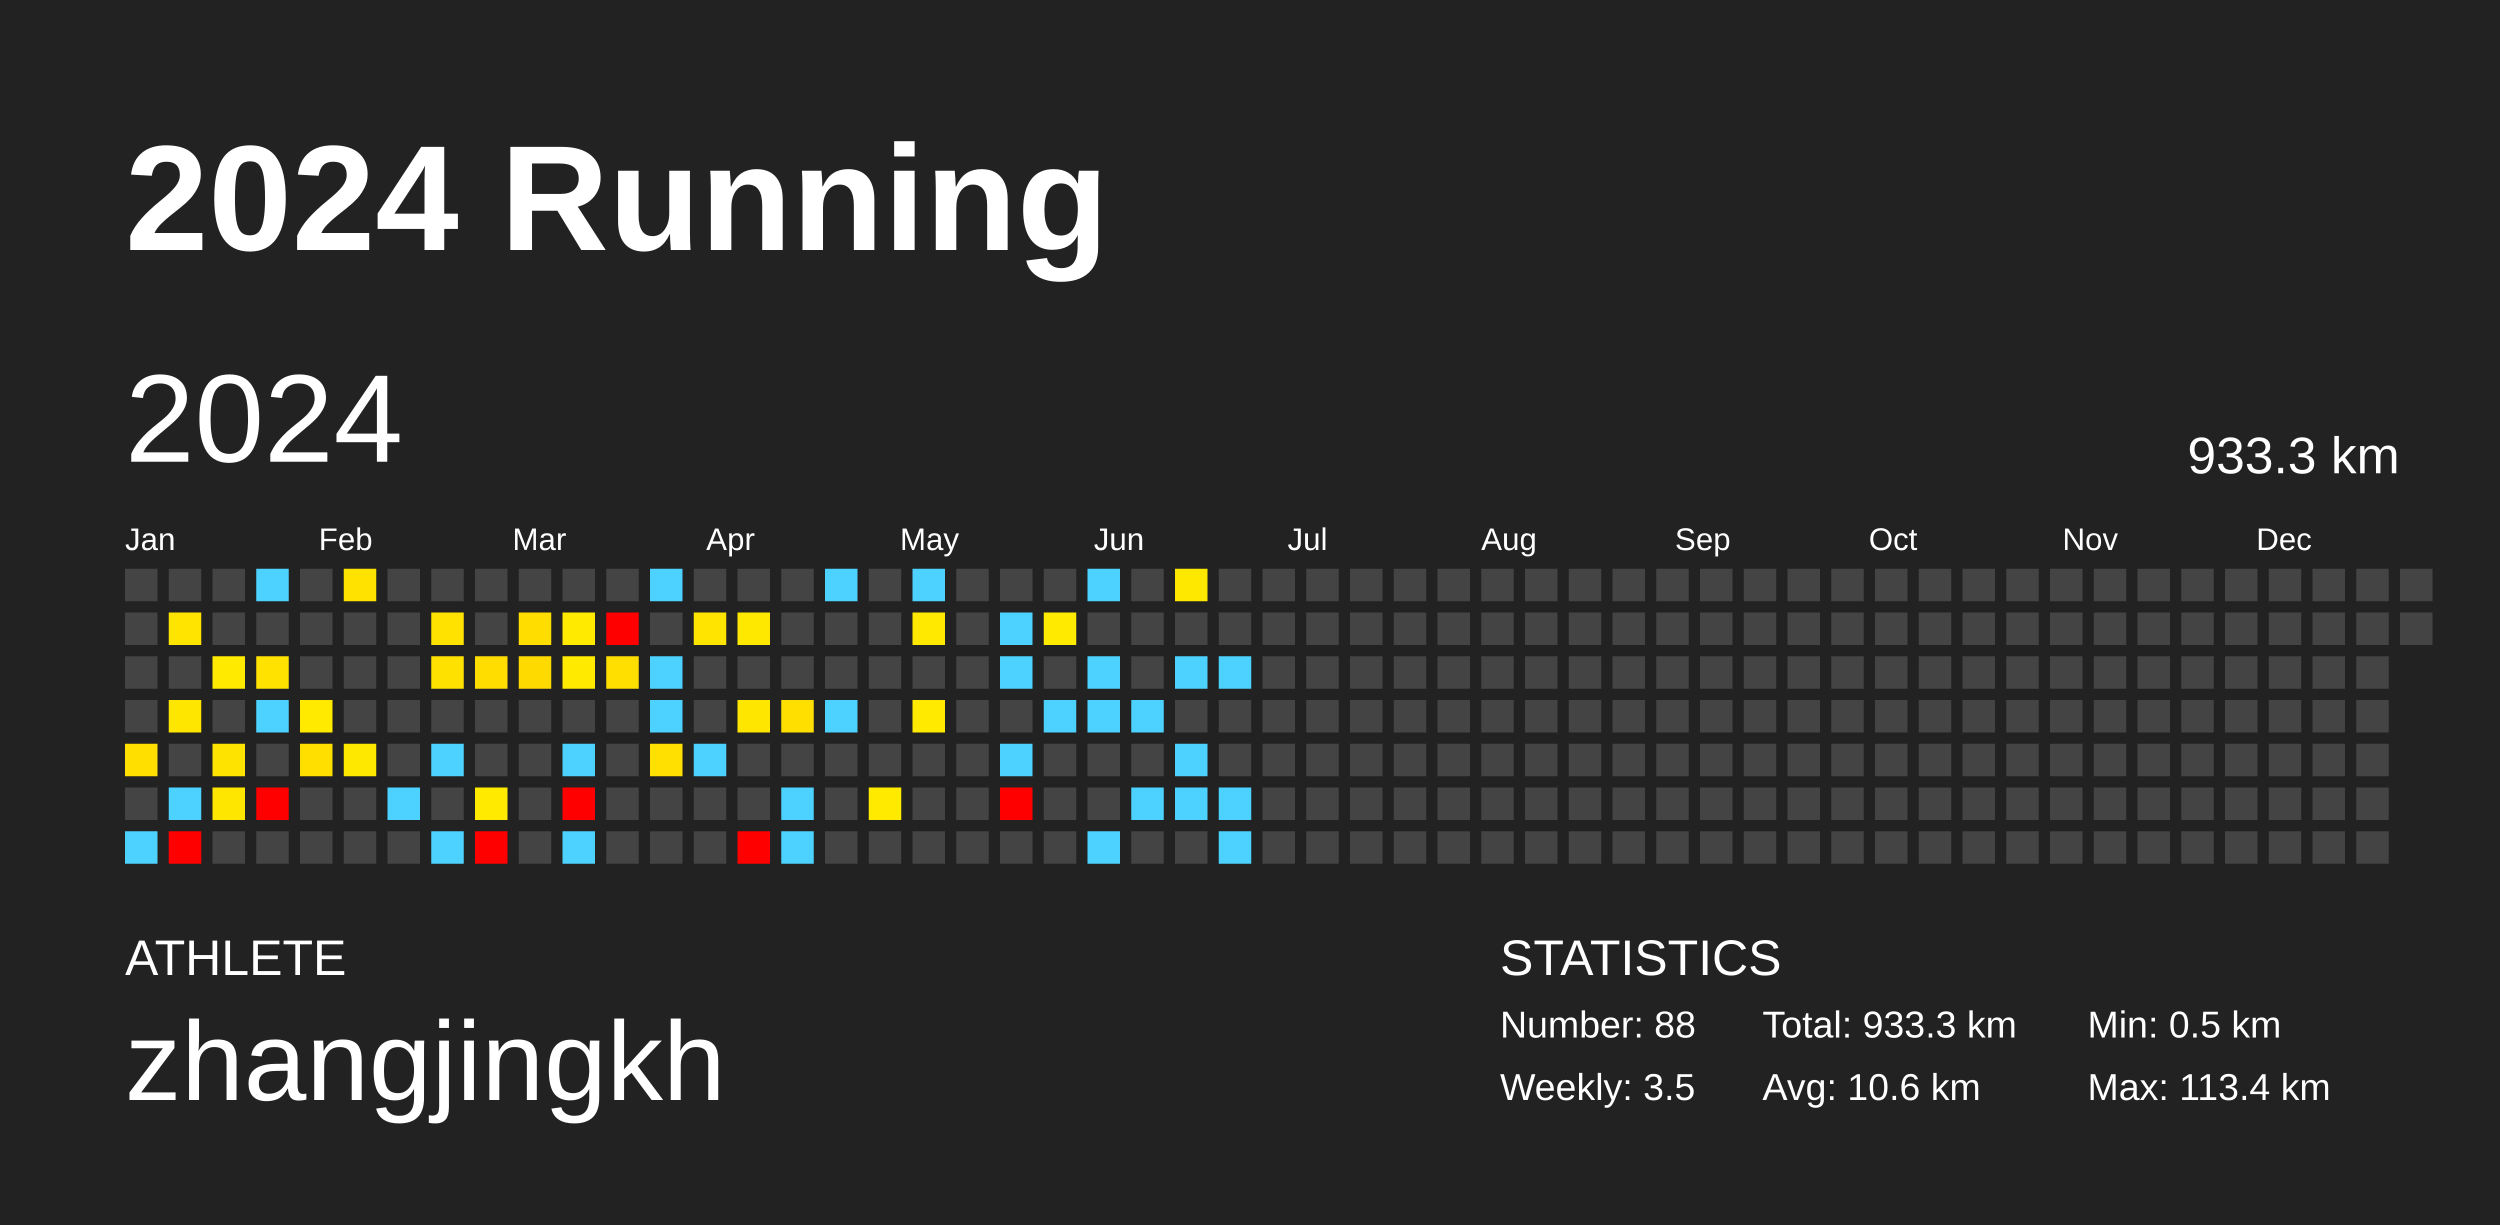
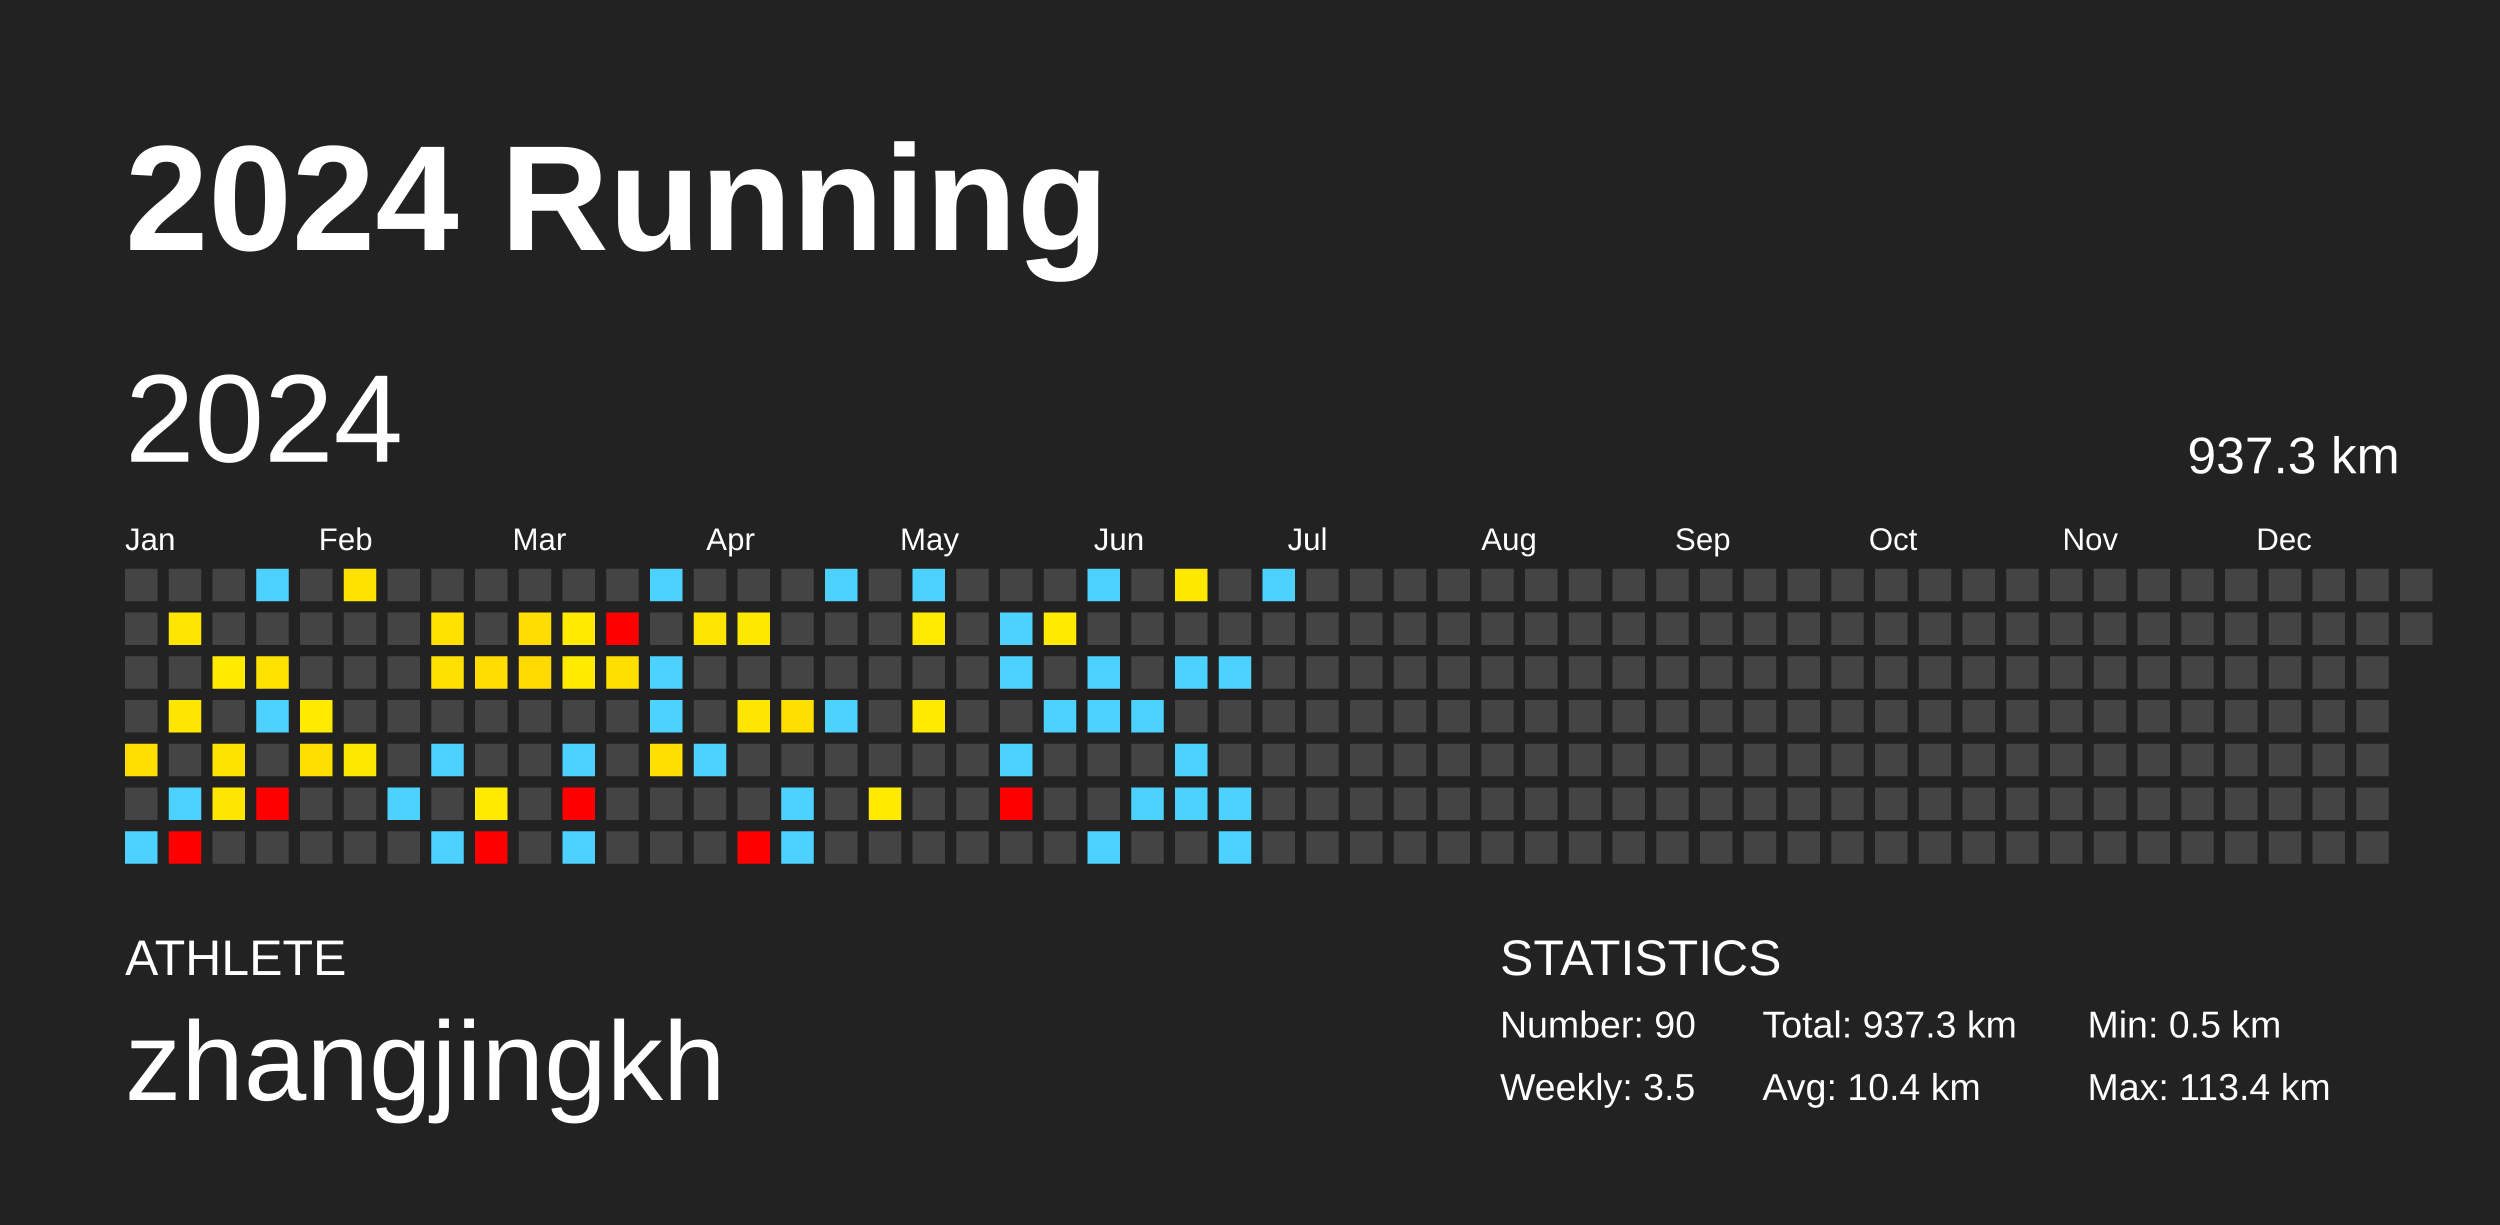
<svg xmlns="http://www.w3.org/2000/svg" baseProfile="full" height="98mm" version="1.1" viewBox="0,0,200,98" width="200mm">
  <defs />
  <rect fill="#222222" height="98" width="200" x="0" y="0" />
  <text fill="#FFFFFF" style="font-size:12px; font-family:Arial; font-weight:bold;" x="10" y="20">2024 Running</text>
  <text fill="#FFFFFF" style="font-size:4px; font-family:Arial" x="10" y="78">ATHLETE</text>
  <text fill="#FFFFFF" style="font-size:9px; font-family:Arial" x="10" y="88">zhangjingkh</text>
  <text fill="#FFFFFF" style="font-size:4px; font-family:Arial" x="120" y="78">STATISTICS</text>
-   <text fill="#FFFFFF" style="font-size:3px; font-family:Arial" x="120" y="83">Number: 88</text>
+   <text fill="#FFFFFF" style="font-size:3px; font-family:Arial" x="120" y="83">Number: 90</text>
  <text fill="#FFFFFF" style="font-size:3px; font-family:Arial" x="120" y="88">Weekly: 3.5</text>
-   <text fill="#FFFFFF" style="font-size:3px; font-family:Arial" x="141" y="83">Total: 933.3 km</text>
-   <text fill="#FFFFFF" style="font-size:3px; font-family:Arial" x="141" y="88">Avg: 10.6 km</text>
+   <text fill="#FFFFFF" style="font-size:3px; font-family:Arial" x="141" y="83">Total: 937.3 km</text>
+   <text fill="#FFFFFF" style="font-size:3px; font-family:Arial" x="141" y="88">Avg: 10.4 km</text>
  <text fill="#FFFFFF" style="font-size:3px; font-family:Arial" x="167" y="83">Min: 0.5 km</text>
  <text fill="#FFFFFF" style="font-size:3px; font-family:Arial" x="167" y="88">Max: 113.4 km</text>
  <text dominant-baseline="hanging" fill="#FFFFFF" style="font-size:10.0px; font-family:Arial;" x="10" y="30">2024</text>
-   <text dominant-baseline="hanging" fill="#FFFFFF" style="font-size:4.125px; font-family:Arial;" x="175" y="35">933.3 km</text>
+   <text dominant-baseline="hanging" fill="#FFFFFF" style="font-size:4.125px; font-family:Arial;" x="175" y="35">937.3 km</text>
  <text fill="#FFFFFF" style="font-size:2.5px; font-family:Arial" x="10.0" y="44">Jan</text>
  <text fill="#FFFFFF" style="font-size:2.5px; font-family:Arial" x="25.5" y="44">Feb</text>
  <text fill="#FFFFFF" style="font-size:2.5px; font-family:Arial" x="41.0" y="44">Mar</text>
  <text fill="#FFFFFF" style="font-size:2.5px; font-family:Arial" x="56.5" y="44">Apr</text>
  <text fill="#FFFFFF" style="font-size:2.5px; font-family:Arial" x="72.0" y="44">May</text>
  <text fill="#FFFFFF" style="font-size:2.5px; font-family:Arial" x="87.5" y="44">Jun</text>
  <text fill="#FFFFFF" style="font-size:2.5px; font-family:Arial" x="103.0" y="44">Jul</text>
  <text fill="#FFFFFF" style="font-size:2.5px; font-family:Arial" x="118.5" y="44">Aug</text>
  <text fill="#FFFFFF" style="font-size:2.5px; font-family:Arial" x="134.0" y="44">Sep</text>
  <text fill="#FFFFFF" style="font-size:2.5px; font-family:Arial" x="149.5" y="44">Oct</text>
  <text fill="#FFFFFF" style="font-size:2.5px; font-family:Arial" x="165.0" y="44">Nov</text>
  <text fill="#FFFFFF" style="font-size:2.5px; font-family:Arial" x="180.5" y="44">Dec</text>
  <rect fill="#444444" height="2.6" width="2.6" x="10.0" y="45.5" />
  <rect fill="#444444" height="2.6" width="2.6" x="10.0" y="49.0" />
  <rect fill="#444444" height="2.6" width="2.6" x="10.0" y="52.5" />
  <rect fill="#444444" height="2.6" width="2.6" x="10.0" y="56.0" />
  <rect fill="#ffdf00" height="2.6" width="2.6" x="10.0" y="59.5" />
  <rect fill="#444444" height="2.6" width="2.6" x="10.0" y="63.0" />
  <rect fill="#4dd2ff" height="2.6" width="2.6" x="10.0" y="66.5" />
  <rect fill="#444444" height="2.6" width="2.6" x="13.5" y="45.5" />
  <rect fill="#ffe400" height="2.6" width="2.6" x="13.5" y="49.0" />
  <rect fill="#444444" height="2.6" width="2.6" x="13.5" y="52.5" />
  <rect fill="#ffe600" height="2.6" width="2.6" x="13.5" y="56.0" />
  <rect fill="#444444" height="2.6" width="2.6" x="13.5" y="59.5" />
  <rect fill="#4dd2ff" height="2.6" width="2.6" x="13.5" y="63.0" />
  <rect fill="red" height="2.6" width="2.6" x="13.5" y="66.5" />
  <rect fill="#444444" height="2.6" width="2.6" x="17.0" y="45.5" />
  <rect fill="#444444" height="2.6" width="2.6" x="17.0" y="49.0" />
  <rect fill="#ffea00" height="2.6" width="2.6" x="17.0" y="52.5" />
  <rect fill="#444444" height="2.6" width="2.6" x="17.0" y="56.0" />
  <rect fill="#ffe300" height="2.6" width="2.6" x="17.0" y="59.5" />
  <rect fill="#ffe600" height="2.6" width="2.6" x="17.0" y="63.0" />
  <rect fill="#444444" height="2.6" width="2.6" x="17.0" y="66.5" />
  <rect fill="#4dd2ff" height="2.6" width="2.6" x="20.5" y="45.5" />
  <rect fill="#444444" height="2.6" width="2.6" x="20.5" y="49.0" />
  <rect fill="#ffe200" height="2.6" width="2.6" x="20.5" y="52.5" />
  <rect fill="#4dd2ff" height="2.6" width="2.6" x="20.5" y="56.0" />
  <rect fill="#444444" height="2.6" width="2.6" x="20.5" y="59.5" />
  <rect fill="red" height="2.6" width="2.6" x="20.5" y="63.0" />
  <rect fill="#444444" height="2.6" width="2.6" x="20.5" y="66.5" />
  <rect fill="#444444" height="2.6" width="2.6" x="24.0" y="45.5" />
  <rect fill="#444444" height="2.6" width="2.6" x="24.0" y="49.0" />
  <rect fill="#444444" height="2.6" width="2.6" x="24.0" y="52.5" />
  <rect fill="#ffea00" height="2.6" width="2.6" x="24.0" y="56.0" />
  <rect fill="#ffdf00" height="2.6" width="2.6" x="24.0" y="59.5" />
  <rect fill="#444444" height="2.6" width="2.6" x="24.0" y="63.0" />
  <rect fill="#444444" height="2.6" width="2.6" x="24.0" y="66.5" />
  <rect fill="#ffe200" height="2.6" width="2.6" x="27.5" y="45.5" />
  <rect fill="#444444" height="2.6" width="2.6" x="27.5" y="49.0" />
  <rect fill="#444444" height="2.6" width="2.6" x="27.5" y="52.5" />
  <rect fill="#444444" height="2.6" width="2.6" x="27.5" y="56.0" />
  <rect fill="#ffe800" height="2.6" width="2.6" x="27.5" y="59.5" />
  <rect fill="#444444" height="2.6" width="2.6" x="27.5" y="63.0" />
  <rect fill="#444444" height="2.6" width="2.6" x="27.5" y="66.5" />
  <rect fill="#444444" height="2.6" width="2.6" x="31.0" y="45.5" />
  <rect fill="#444444" height="2.6" width="2.6" x="31.0" y="49.0" />
  <rect fill="#444444" height="2.6" width="2.6" x="31.0" y="52.5" />
  <rect fill="#444444" height="2.6" width="2.6" x="31.0" y="56.0" />
  <rect fill="#444444" height="2.6" width="2.6" x="31.0" y="59.5" />
  <rect fill="#4dd2ff" height="2.6" width="2.6" x="31.0" y="63.0" />
  <rect fill="#444444" height="2.6" width="2.6" x="31.0" y="66.5" />
  <rect fill="#444444" height="2.6" width="2.6" x="34.5" y="45.5" />
  <rect fill="#ffe200" height="2.6" width="2.6" x="34.5" y="49.0" />
  <rect fill="#ffe100" height="2.6" width="2.6" x="34.5" y="52.5" />
  <rect fill="#444444" height="2.6" width="2.6" x="34.5" y="56.0" />
  <rect fill="#4dd2ff" height="2.6" width="2.6" x="34.5" y="59.5" />
  <rect fill="#444444" height="2.6" width="2.6" x="34.5" y="63.0" />
  <rect fill="#4dd2ff" height="2.6" width="2.6" x="34.5" y="66.5" />
  <rect fill="#444444" height="2.6" width="2.6" x="38.0" y="45.5" />
  <rect fill="#444444" height="2.6" width="2.6" x="38.0" y="49.0" />
  <rect fill="#ffdd00" height="2.6" width="2.6" x="38.0" y="52.5" />
  <rect fill="#444444" height="2.6" width="2.6" x="38.0" y="56.0" />
  <rect fill="#444444" height="2.6" width="2.6" x="38.0" y="59.5" />
  <rect fill="#ffea00" height="2.6" width="2.6" x="38.0" y="63.0" />
  <rect fill="red" height="2.6" width="2.6" x="38.0" y="66.5" />
  <rect fill="#444444" height="2.6" width="2.6" x="41.5" y="45.5" />
  <rect fill="#ffdd00" height="2.6" width="2.6" x="41.5" y="49.0" />
  <rect fill="#ffda00" height="2.6" width="2.6" x="41.5" y="52.5" />
  <rect fill="#444444" height="2.6" width="2.6" x="41.5" y="56.0" />
  <rect fill="#444444" height="2.6" width="2.6" x="41.5" y="59.5" />
  <rect fill="#444444" height="2.6" width="2.6" x="41.5" y="63.0" />
  <rect fill="#444444" height="2.6" width="2.6" x="41.5" y="66.5" />
  <rect fill="#444444" height="2.6" width="2.6" x="45.0" y="45.5" />
  <rect fill="#ffea00" height="2.6" width="2.6" x="45.0" y="49.0" />
  <rect fill="#ffea00" height="2.6" width="2.6" x="45.0" y="52.5" />
  <rect fill="#444444" height="2.6" width="2.6" x="45.0" y="56.0" />
  <rect fill="#4dd2ff" height="2.6" width="2.6" x="45.0" y="59.5" />
  <rect fill="red" height="2.6" width="2.6" x="45.0" y="63.0" />
  <rect fill="#4dd2ff" height="2.6" width="2.6" x="45.0" y="66.5" />
  <rect fill="#444444" height="2.6" width="2.6" x="48.5" y="45.5" />
  <rect fill="red" height="2.6" width="2.6" x="48.5" y="49.0" />
  <rect fill="#ffdf00" height="2.6" width="2.6" x="48.5" y="52.5" />
  <rect fill="#444444" height="2.6" width="2.6" x="48.5" y="56.0" />
  <rect fill="#444444" height="2.6" width="2.6" x="48.5" y="59.5" />
  <rect fill="#444444" height="2.6" width="2.6" x="48.5" y="63.0" />
  <rect fill="#444444" height="2.6" width="2.6" x="48.5" y="66.5" />
  <rect fill="#4dd2ff" height="2.6" width="2.6" x="52.0" y="45.5" />
  <rect fill="#444444" height="2.6" width="2.6" x="52.0" y="49.0" />
  <rect fill="#4dd2ff" height="2.6" width="2.6" x="52.0" y="52.5" />
  <rect fill="#4dd2ff" height="2.6" width="2.6" x="52.0" y="56.0" />
  <rect fill="#ffe000" height="2.6" width="2.6" x="52.0" y="59.5" />
  <rect fill="#444444" height="2.6" width="2.6" x="52.0" y="63.0" />
  <rect fill="#444444" height="2.6" width="2.6" x="52.0" y="66.5" />
  <rect fill="#444444" height="2.6" width="2.6" x="55.5" y="45.5" />
  <rect fill="#ffe400" height="2.6" width="2.6" x="55.5" y="49.0" />
  <rect fill="#444444" height="2.6" width="2.6" x="55.5" y="52.5" />
  <rect fill="#444444" height="2.6" width="2.6" x="55.5" y="56.0" />
  <rect fill="#4dd2ff" height="2.6" width="2.6" x="55.5" y="59.5" />
  <rect fill="#444444" height="2.6" width="2.6" x="55.5" y="63.0" />
  <rect fill="#444444" height="2.6" width="2.6" x="55.5" y="66.5" />
  <rect fill="#444444" height="2.6" width="2.6" x="59.0" y="45.5" />
  <rect fill="#ffe800" height="2.6" width="2.6" x="59.0" y="49.0" />
  <rect fill="#444444" height="2.6" width="2.6" x="59.0" y="52.5" />
  <rect fill="#ffe600" height="2.6" width="2.6" x="59.0" y="56.0" />
  <rect fill="#444444" height="2.6" width="2.6" x="59.0" y="59.5" />
  <rect fill="#444444" height="2.6" width="2.6" x="59.0" y="63.0" />
  <rect fill="red" height="2.6" width="2.6" x="59.0" y="66.5" />
  <rect fill="#444444" height="2.6" width="2.6" x="62.5" y="45.5" />
  <rect fill="#444444" height="2.6" width="2.6" x="62.5" y="49.0" />
  <rect fill="#444444" height="2.6" width="2.6" x="62.5" y="52.5" />
  <rect fill="#ffdf00" height="2.6" width="2.6" x="62.5" y="56.0" />
  <rect fill="#444444" height="2.6" width="2.6" x="62.5" y="59.5" />
  <rect fill="#4dd2ff" height="2.6" width="2.6" x="62.5" y="63.0" />
  <rect fill="#4dd2ff" height="2.6" width="2.6" x="62.5" y="66.5" />
  <rect fill="#4dd2ff" height="2.6" width="2.6" x="66.0" y="45.5" />
  <rect fill="#444444" height="2.6" width="2.6" x="66.0" y="49.0" />
  <rect fill="#444444" height="2.6" width="2.6" x="66.0" y="52.5" />
  <rect fill="#4dd2ff" height="2.6" width="2.6" x="66.0" y="56.0" />
  <rect fill="#444444" height="2.6" width="2.6" x="66.0" y="59.5" />
  <rect fill="#444444" height="2.6" width="2.6" x="66.0" y="63.0" />
  <rect fill="#444444" height="2.6" width="2.6" x="66.0" y="66.5" />
  <rect fill="#444444" height="2.6" width="2.6" x="69.5" y="45.5" />
  <rect fill="#444444" height="2.6" width="2.6" x="69.5" y="49.0" />
  <rect fill="#444444" height="2.6" width="2.6" x="69.5" y="52.5" />
  <rect fill="#444444" height="2.6" width="2.6" x="69.5" y="56.0" />
  <rect fill="#444444" height="2.6" width="2.6" x="69.5" y="59.5" />
  <rect fill="#ffea00" height="2.6" width="2.6" x="69.5" y="63.0" />
  <rect fill="#444444" height="2.6" width="2.6" x="69.5" y="66.5" />
  <rect fill="#4dd2ff" height="2.6" width="2.6" x="73.0" y="45.5" />
  <rect fill="#ffe900" height="2.6" width="2.6" x="73.0" y="49.0" />
  <rect fill="#444444" height="2.6" width="2.6" x="73.0" y="52.5" />
  <rect fill="#ffea00" height="2.6" width="2.6" x="73.0" y="56.0" />
  <rect fill="#444444" height="2.6" width="2.6" x="73.0" y="59.5" />
  <rect fill="#444444" height="2.6" width="2.6" x="73.0" y="63.0" />
  <rect fill="#444444" height="2.6" width="2.6" x="73.0" y="66.5" />
  <rect fill="#444444" height="2.6" width="2.6" x="76.5" y="45.5" />
  <rect fill="#444444" height="2.6" width="2.6" x="76.5" y="49.0" />
  <rect fill="#444444" height="2.6" width="2.6" x="76.5" y="52.5" />
  <rect fill="#444444" height="2.6" width="2.6" x="76.5" y="56.0" />
  <rect fill="#444444" height="2.6" width="2.6" x="76.5" y="59.5" />
  <rect fill="#444444" height="2.6" width="2.6" x="76.5" y="63.0" />
  <rect fill="#444444" height="2.6" width="2.6" x="76.5" y="66.5" />
  <rect fill="#444444" height="2.6" width="2.6" x="80.0" y="45.5" />
  <rect fill="#4dd2ff" height="2.6" width="2.6" x="80.0" y="49.0" />
  <rect fill="#4dd2ff" height="2.6" width="2.6" x="80.0" y="52.5" />
  <rect fill="#444444" height="2.6" width="2.6" x="80.0" y="56.0" />
  <rect fill="#4dd2ff" height="2.6" width="2.6" x="80.0" y="59.5" />
  <rect fill="red" height="2.6" width="2.6" x="80.0" y="63.0" />
  <rect fill="#444444" height="2.6" width="2.6" x="80.0" y="66.5" />
  <rect fill="#444444" height="2.6" width="2.6" x="83.5" y="45.5" />
  <rect fill="#ffea00" height="2.6" width="2.6" x="83.5" y="49.0" />
  <rect fill="#444444" height="2.6" width="2.6" x="83.5" y="52.5" />
  <rect fill="#4dd2ff" height="2.6" width="2.6" x="83.5" y="56.0" />
  <rect fill="#444444" height="2.6" width="2.6" x="83.5" y="59.5" />
  <rect fill="#444444" height="2.6" width="2.6" x="83.5" y="63.0" />
  <rect fill="#444444" height="2.6" width="2.6" x="83.5" y="66.5" />
  <rect fill="#4dd2ff" height="2.6" width="2.6" x="87.0" y="45.5" />
  <rect fill="#444444" height="2.6" width="2.6" x="87.0" y="49.0" />
  <rect fill="#4dd2ff" height="2.6" width="2.6" x="87.0" y="52.5" />
  <rect fill="#4dd2ff" height="2.6" width="2.6" x="87.0" y="56.0" />
  <rect fill="#444444" height="2.6" width="2.6" x="87.0" y="59.5" />
  <rect fill="#444444" height="2.6" width="2.6" x="87.0" y="63.0" />
  <rect fill="#4dd2ff" height="2.6" width="2.6" x="87.0" y="66.5" />
  <rect fill="#444444" height="2.6" width="2.6" x="90.5" y="45.5" />
  <rect fill="#444444" height="2.6" width="2.6" x="90.5" y="49.0" />
  <rect fill="#444444" height="2.6" width="2.6" x="90.5" y="52.5" />
  <rect fill="#4dd2ff" height="2.6" width="2.6" x="90.5" y="56.0" />
  <rect fill="#444444" height="2.6" width="2.6" x="90.5" y="59.5" />
  <rect fill="#4dd2ff" height="2.6" width="2.6" x="90.5" y="63.0" />
  <rect fill="#444444" height="2.6" width="2.6" x="90.5" y="66.5" />
  <rect fill="#ffe800" height="2.6" width="2.6" x="94.0" y="45.5" />
  <rect fill="#444444" height="2.6" width="2.6" x="94.0" y="49.0" />
  <rect fill="#4dd2ff" height="2.6" width="2.6" x="94.0" y="52.5" />
  <rect fill="#444444" height="2.6" width="2.6" x="94.0" y="56.0" />
  <rect fill="#4dd2ff" height="2.6" width="2.6" x="94.0" y="59.5" />
  <rect fill="#4dd2ff" height="2.6" width="2.6" x="94.0" y="63.0" />
  <rect fill="#444444" height="2.6" width="2.6" x="94.0" y="66.5" />
  <rect fill="#444444" height="2.6" width="2.6" x="97.5" y="45.5" />
  <rect fill="#444444" height="2.6" width="2.6" x="97.5" y="49.0" />
  <rect fill="#4dd2ff" height="2.6" width="2.6" x="97.5" y="52.5" />
  <rect fill="#444444" height="2.6" width="2.6" x="97.5" y="56.0" />
  <rect fill="#444444" height="2.6" width="2.6" x="97.5" y="59.5" />
  <rect fill="#4dd2ff" height="2.6" width="2.6" x="97.5" y="63.0" />
  <rect fill="#4dd2ff" height="2.6" width="2.6" x="97.5" y="66.5" />
-   <rect fill="#444444" height="2.6" width="2.6" x="101.0" y="45.5" />
+   <rect fill="#4dd2ff" height="2.6" width="2.6" x="101.0" y="45.5" />
  <rect fill="#444444" height="2.6" width="2.6" x="101.0" y="49.0" />
  <rect fill="#444444" height="2.6" width="2.6" x="101.0" y="52.5" />
  <rect fill="#444444" height="2.6" width="2.6" x="101.0" y="56.0" />
  <rect fill="#444444" height="2.6" width="2.6" x="101.0" y="59.5" />
  <rect fill="#444444" height="2.6" width="2.6" x="101.0" y="63.0" />
  <rect fill="#444444" height="2.6" width="2.6" x="101.0" y="66.5" />
  <rect fill="#444444" height="2.6" width="2.6" x="104.5" y="45.5" />
  <rect fill="#444444" height="2.6" width="2.6" x="104.5" y="49.0" />
  <rect fill="#444444" height="2.6" width="2.6" x="104.5" y="52.5" />
  <rect fill="#444444" height="2.6" width="2.6" x="104.5" y="56.0" />
  <rect fill="#444444" height="2.6" width="2.6" x="104.5" y="59.5" />
  <rect fill="#444444" height="2.6" width="2.6" x="104.5" y="63.0" />
  <rect fill="#444444" height="2.6" width="2.6" x="104.5" y="66.5" />
  <rect fill="#444444" height="2.6" width="2.6" x="108.0" y="45.5" />
  <rect fill="#444444" height="2.6" width="2.6" x="108.0" y="49.0" />
  <rect fill="#444444" height="2.6" width="2.6" x="108.0" y="52.5" />
  <rect fill="#444444" height="2.6" width="2.6" x="108.0" y="56.0" />
  <rect fill="#444444" height="2.6" width="2.6" x="108.0" y="59.5" />
  <rect fill="#444444" height="2.6" width="2.6" x="108.0" y="63.0" />
  <rect fill="#444444" height="2.6" width="2.6" x="108.0" y="66.5" />
  <rect fill="#444444" height="2.6" width="2.6" x="111.5" y="45.5" />
  <rect fill="#444444" height="2.6" width="2.6" x="111.5" y="49.0" />
  <rect fill="#444444" height="2.6" width="2.6" x="111.5" y="52.5" />
  <rect fill="#444444" height="2.6" width="2.6" x="111.5" y="56.0" />
  <rect fill="#444444" height="2.6" width="2.6" x="111.5" y="59.5" />
  <rect fill="#444444" height="2.6" width="2.6" x="111.5" y="63.0" />
  <rect fill="#444444" height="2.6" width="2.6" x="111.5" y="66.5" />
  <rect fill="#444444" height="2.6" width="2.6" x="115.0" y="45.5" />
  <rect fill="#444444" height="2.6" width="2.6" x="115.0" y="49.0" />
  <rect fill="#444444" height="2.6" width="2.6" x="115.0" y="52.5" />
  <rect fill="#444444" height="2.6" width="2.6" x="115.0" y="56.0" />
  <rect fill="#444444" height="2.6" width="2.6" x="115.0" y="59.5" />
  <rect fill="#444444" height="2.6" width="2.6" x="115.0" y="63.0" />
  <rect fill="#444444" height="2.6" width="2.6" x="115.0" y="66.5" />
  <rect fill="#444444" height="2.6" width="2.6" x="118.5" y="45.5" />
  <rect fill="#444444" height="2.6" width="2.6" x="118.5" y="49.0" />
  <rect fill="#444444" height="2.6" width="2.6" x="118.5" y="52.5" />
  <rect fill="#444444" height="2.6" width="2.6" x="118.5" y="56.0" />
  <rect fill="#444444" height="2.6" width="2.6" x="118.5" y="59.5" />
  <rect fill="#444444" height="2.6" width="2.6" x="118.5" y="63.0" />
  <rect fill="#444444" height="2.6" width="2.6" x="118.5" y="66.5" />
  <rect fill="#444444" height="2.6" width="2.6" x="122.0" y="45.5" />
  <rect fill="#444444" height="2.6" width="2.6" x="122.0" y="49.0" />
  <rect fill="#444444" height="2.6" width="2.6" x="122.0" y="52.5" />
  <rect fill="#444444" height="2.6" width="2.6" x="122.0" y="56.0" />
  <rect fill="#444444" height="2.6" width="2.6" x="122.0" y="59.5" />
  <rect fill="#444444" height="2.6" width="2.6" x="122.0" y="63.0" />
  <rect fill="#444444" height="2.6" width="2.6" x="122.0" y="66.5" />
  <rect fill="#444444" height="2.6" width="2.6" x="125.5" y="45.5" />
  <rect fill="#444444" height="2.6" width="2.6" x="125.5" y="49.0" />
  <rect fill="#444444" height="2.6" width="2.6" x="125.5" y="52.5" />
  <rect fill="#444444" height="2.6" width="2.6" x="125.5" y="56.0" />
  <rect fill="#444444" height="2.6" width="2.6" x="125.5" y="59.5" />
  <rect fill="#444444" height="2.6" width="2.6" x="125.5" y="63.0" />
  <rect fill="#444444" height="2.6" width="2.6" x="125.5" y="66.5" />
  <rect fill="#444444" height="2.6" width="2.6" x="129.0" y="45.5" />
  <rect fill="#444444" height="2.6" width="2.6" x="129.0" y="49.0" />
  <rect fill="#444444" height="2.6" width="2.6" x="129.0" y="52.5" />
  <rect fill="#444444" height="2.6" width="2.6" x="129.0" y="56.0" />
  <rect fill="#444444" height="2.6" width="2.6" x="129.0" y="59.5" />
  <rect fill="#444444" height="2.6" width="2.6" x="129.0" y="63.0" />
  <rect fill="#444444" height="2.6" width="2.6" x="129.0" y="66.5" />
  <rect fill="#444444" height="2.6" width="2.6" x="132.5" y="45.5" />
  <rect fill="#444444" height="2.6" width="2.6" x="132.5" y="49.0" />
  <rect fill="#444444" height="2.6" width="2.6" x="132.5" y="52.5" />
  <rect fill="#444444" height="2.6" width="2.6" x="132.5" y="56.0" />
  <rect fill="#444444" height="2.6" width="2.6" x="132.5" y="59.5" />
  <rect fill="#444444" height="2.6" width="2.6" x="132.5" y="63.0" />
  <rect fill="#444444" height="2.6" width="2.6" x="132.5" y="66.5" />
  <rect fill="#444444" height="2.6" width="2.6" x="136.0" y="45.5" />
  <rect fill="#444444" height="2.6" width="2.6" x="136.0" y="49.0" />
  <rect fill="#444444" height="2.6" width="2.6" x="136.0" y="52.5" />
  <rect fill="#444444" height="2.6" width="2.6" x="136.0" y="56.0" />
  <rect fill="#444444" height="2.6" width="2.6" x="136.0" y="59.5" />
  <rect fill="#444444" height="2.6" width="2.6" x="136.0" y="63.0" />
  <rect fill="#444444" height="2.6" width="2.6" x="136.0" y="66.5" />
  <rect fill="#444444" height="2.6" width="2.6" x="139.5" y="45.5" />
  <rect fill="#444444" height="2.6" width="2.6" x="139.5" y="49.0" />
  <rect fill="#444444" height="2.6" width="2.6" x="139.5" y="52.5" />
  <rect fill="#444444" height="2.6" width="2.6" x="139.5" y="56.0" />
  <rect fill="#444444" height="2.6" width="2.6" x="139.5" y="59.5" />
  <rect fill="#444444" height="2.6" width="2.6" x="139.5" y="63.0" />
  <rect fill="#444444" height="2.6" width="2.6" x="139.5" y="66.5" />
  <rect fill="#444444" height="2.6" width="2.6" x="143.0" y="45.5" />
  <rect fill="#444444" height="2.6" width="2.6" x="143.0" y="49.0" />
  <rect fill="#444444" height="2.6" width="2.6" x="143.0" y="52.5" />
  <rect fill="#444444" height="2.6" width="2.6" x="143.0" y="56.0" />
  <rect fill="#444444" height="2.6" width="2.6" x="143.0" y="59.5" />
  <rect fill="#444444" height="2.6" width="2.6" x="143.0" y="63.0" />
  <rect fill="#444444" height="2.6" width="2.6" x="143.0" y="66.5" />
  <rect fill="#444444" height="2.6" width="2.6" x="146.5" y="45.5" />
  <rect fill="#444444" height="2.6" width="2.6" x="146.5" y="49.0" />
  <rect fill="#444444" height="2.6" width="2.6" x="146.5" y="52.5" />
  <rect fill="#444444" height="2.6" width="2.6" x="146.5" y="56.0" />
  <rect fill="#444444" height="2.6" width="2.6" x="146.5" y="59.5" />
  <rect fill="#444444" height="2.6" width="2.6" x="146.5" y="63.0" />
  <rect fill="#444444" height="2.6" width="2.6" x="146.5" y="66.5" />
  <rect fill="#444444" height="2.6" width="2.6" x="150.0" y="45.5" />
  <rect fill="#444444" height="2.6" width="2.6" x="150.0" y="49.0" />
  <rect fill="#444444" height="2.6" width="2.6" x="150.0" y="52.5" />
  <rect fill="#444444" height="2.6" width="2.6" x="150.0" y="56.0" />
  <rect fill="#444444" height="2.6" width="2.6" x="150.0" y="59.5" />
  <rect fill="#444444" height="2.6" width="2.6" x="150.0" y="63.0" />
  <rect fill="#444444" height="2.6" width="2.6" x="150.0" y="66.5" />
  <rect fill="#444444" height="2.6" width="2.6" x="153.5" y="45.5" />
  <rect fill="#444444" height="2.6" width="2.6" x="153.5" y="49.0" />
  <rect fill="#444444" height="2.6" width="2.6" x="153.5" y="52.5" />
  <rect fill="#444444" height="2.6" width="2.6" x="153.5" y="56.0" />
  <rect fill="#444444" height="2.6" width="2.6" x="153.5" y="59.5" />
  <rect fill="#444444" height="2.6" width="2.6" x="153.5" y="63.0" />
  <rect fill="#444444" height="2.6" width="2.6" x="153.5" y="66.5" />
  <rect fill="#444444" height="2.6" width="2.6" x="157.0" y="45.5" />
  <rect fill="#444444" height="2.6" width="2.6" x="157.0" y="49.0" />
  <rect fill="#444444" height="2.6" width="2.6" x="157.0" y="52.5" />
  <rect fill="#444444" height="2.6" width="2.6" x="157.0" y="56.0" />
  <rect fill="#444444" height="2.6" width="2.6" x="157.0" y="59.5" />
  <rect fill="#444444" height="2.6" width="2.6" x="157.0" y="63.0" />
  <rect fill="#444444" height="2.6" width="2.6" x="157.0" y="66.5" />
  <rect fill="#444444" height="2.6" width="2.6" x="160.5" y="45.5" />
  <rect fill="#444444" height="2.6" width="2.6" x="160.5" y="49.0" />
  <rect fill="#444444" height="2.6" width="2.6" x="160.5" y="52.5" />
  <rect fill="#444444" height="2.6" width="2.6" x="160.5" y="56.0" />
  <rect fill="#444444" height="2.6" width="2.6" x="160.5" y="59.5" />
  <rect fill="#444444" height="2.6" width="2.6" x="160.5" y="63.0" />
  <rect fill="#444444" height="2.6" width="2.6" x="160.5" y="66.5" />
  <rect fill="#444444" height="2.6" width="2.6" x="164.0" y="45.5" />
  <rect fill="#444444" height="2.6" width="2.6" x="164.0" y="49.0" />
  <rect fill="#444444" height="2.6" width="2.6" x="164.0" y="52.5" />
  <rect fill="#444444" height="2.6" width="2.6" x="164.0" y="56.0" />
  <rect fill="#444444" height="2.6" width="2.6" x="164.0" y="59.5" />
  <rect fill="#444444" height="2.6" width="2.6" x="164.0" y="63.0" />
  <rect fill="#444444" height="2.6" width="2.6" x="164.0" y="66.5" />
  <rect fill="#444444" height="2.6" width="2.6" x="167.5" y="45.5" />
  <rect fill="#444444" height="2.6" width="2.6" x="167.5" y="49.0" />
  <rect fill="#444444" height="2.6" width="2.6" x="167.5" y="52.5" />
  <rect fill="#444444" height="2.6" width="2.6" x="167.5" y="56.0" />
  <rect fill="#444444" height="2.6" width="2.6" x="167.5" y="59.5" />
  <rect fill="#444444" height="2.6" width="2.6" x="167.5" y="63.0" />
  <rect fill="#444444" height="2.6" width="2.6" x="167.5" y="66.5" />
  <rect fill="#444444" height="2.6" width="2.6" x="171.0" y="45.5" />
  <rect fill="#444444" height="2.6" width="2.6" x="171.0" y="49.0" />
  <rect fill="#444444" height="2.6" width="2.6" x="171.0" y="52.5" />
  <rect fill="#444444" height="2.6" width="2.6" x="171.0" y="56.0" />
  <rect fill="#444444" height="2.6" width="2.6" x="171.0" y="59.5" />
  <rect fill="#444444" height="2.6" width="2.6" x="171.0" y="63.0" />
  <rect fill="#444444" height="2.6" width="2.6" x="171.0" y="66.5" />
  <rect fill="#444444" height="2.6" width="2.6" x="174.5" y="45.5" />
  <rect fill="#444444" height="2.6" width="2.6" x="174.5" y="49.0" />
  <rect fill="#444444" height="2.6" width="2.6" x="174.5" y="52.5" />
  <rect fill="#444444" height="2.6" width="2.6" x="174.5" y="56.0" />
  <rect fill="#444444" height="2.6" width="2.6" x="174.5" y="59.5" />
  <rect fill="#444444" height="2.6" width="2.6" x="174.5" y="63.0" />
  <rect fill="#444444" height="2.6" width="2.6" x="174.5" y="66.5" />
  <rect fill="#444444" height="2.6" width="2.6" x="178.0" y="45.5" />
  <rect fill="#444444" height="2.6" width="2.6" x="178.0" y="49.0" />
  <rect fill="#444444" height="2.6" width="2.6" x="178.0" y="52.5" />
  <rect fill="#444444" height="2.6" width="2.6" x="178.0" y="56.0" />
  <rect fill="#444444" height="2.6" width="2.6" x="178.0" y="59.5" />
  <rect fill="#444444" height="2.6" width="2.6" x="178.0" y="63.0" />
  <rect fill="#444444" height="2.6" width="2.6" x="178.0" y="66.5" />
  <rect fill="#444444" height="2.6" width="2.6" x="181.5" y="45.5" />
  <rect fill="#444444" height="2.6" width="2.6" x="181.5" y="49.0" />
  <rect fill="#444444" height="2.6" width="2.6" x="181.5" y="52.5" />
  <rect fill="#444444" height="2.6" width="2.6" x="181.5" y="56.0" />
  <rect fill="#444444" height="2.6" width="2.6" x="181.5" y="59.5" />
  <rect fill="#444444" height="2.6" width="2.6" x="181.5" y="63.0" />
  <rect fill="#444444" height="2.6" width="2.6" x="181.5" y="66.5" />
  <rect fill="#444444" height="2.6" width="2.6" x="185.0" y="45.5" />
  <rect fill="#444444" height="2.6" width="2.6" x="185.0" y="49.0" />
  <rect fill="#444444" height="2.6" width="2.6" x="185.0" y="52.5" />
  <rect fill="#444444" height="2.6" width="2.6" x="185.0" y="56.0" />
  <rect fill="#444444" height="2.6" width="2.6" x="185.0" y="59.5" />
  <rect fill="#444444" height="2.6" width="2.6" x="185.0" y="63.0" />
  <rect fill="#444444" height="2.6" width="2.6" x="185.0" y="66.5" />
  <rect fill="#444444" height="2.6" width="2.6" x="188.5" y="45.5" />
  <rect fill="#444444" height="2.6" width="2.6" x="188.5" y="49.0" />
  <rect fill="#444444" height="2.6" width="2.6" x="188.5" y="52.5" />
  <rect fill="#444444" height="2.6" width="2.6" x="188.5" y="56.0" />
  <rect fill="#444444" height="2.6" width="2.6" x="188.5" y="59.5" />
  <rect fill="#444444" height="2.6" width="2.6" x="188.5" y="63.0" />
  <rect fill="#444444" height="2.6" width="2.6" x="188.5" y="66.5" />
  <rect fill="#444444" height="2.6" width="2.6" x="192.0" y="45.5" />
  <rect fill="#444444" height="2.6" width="2.6" x="192.0" y="49.0" />
</svg>
